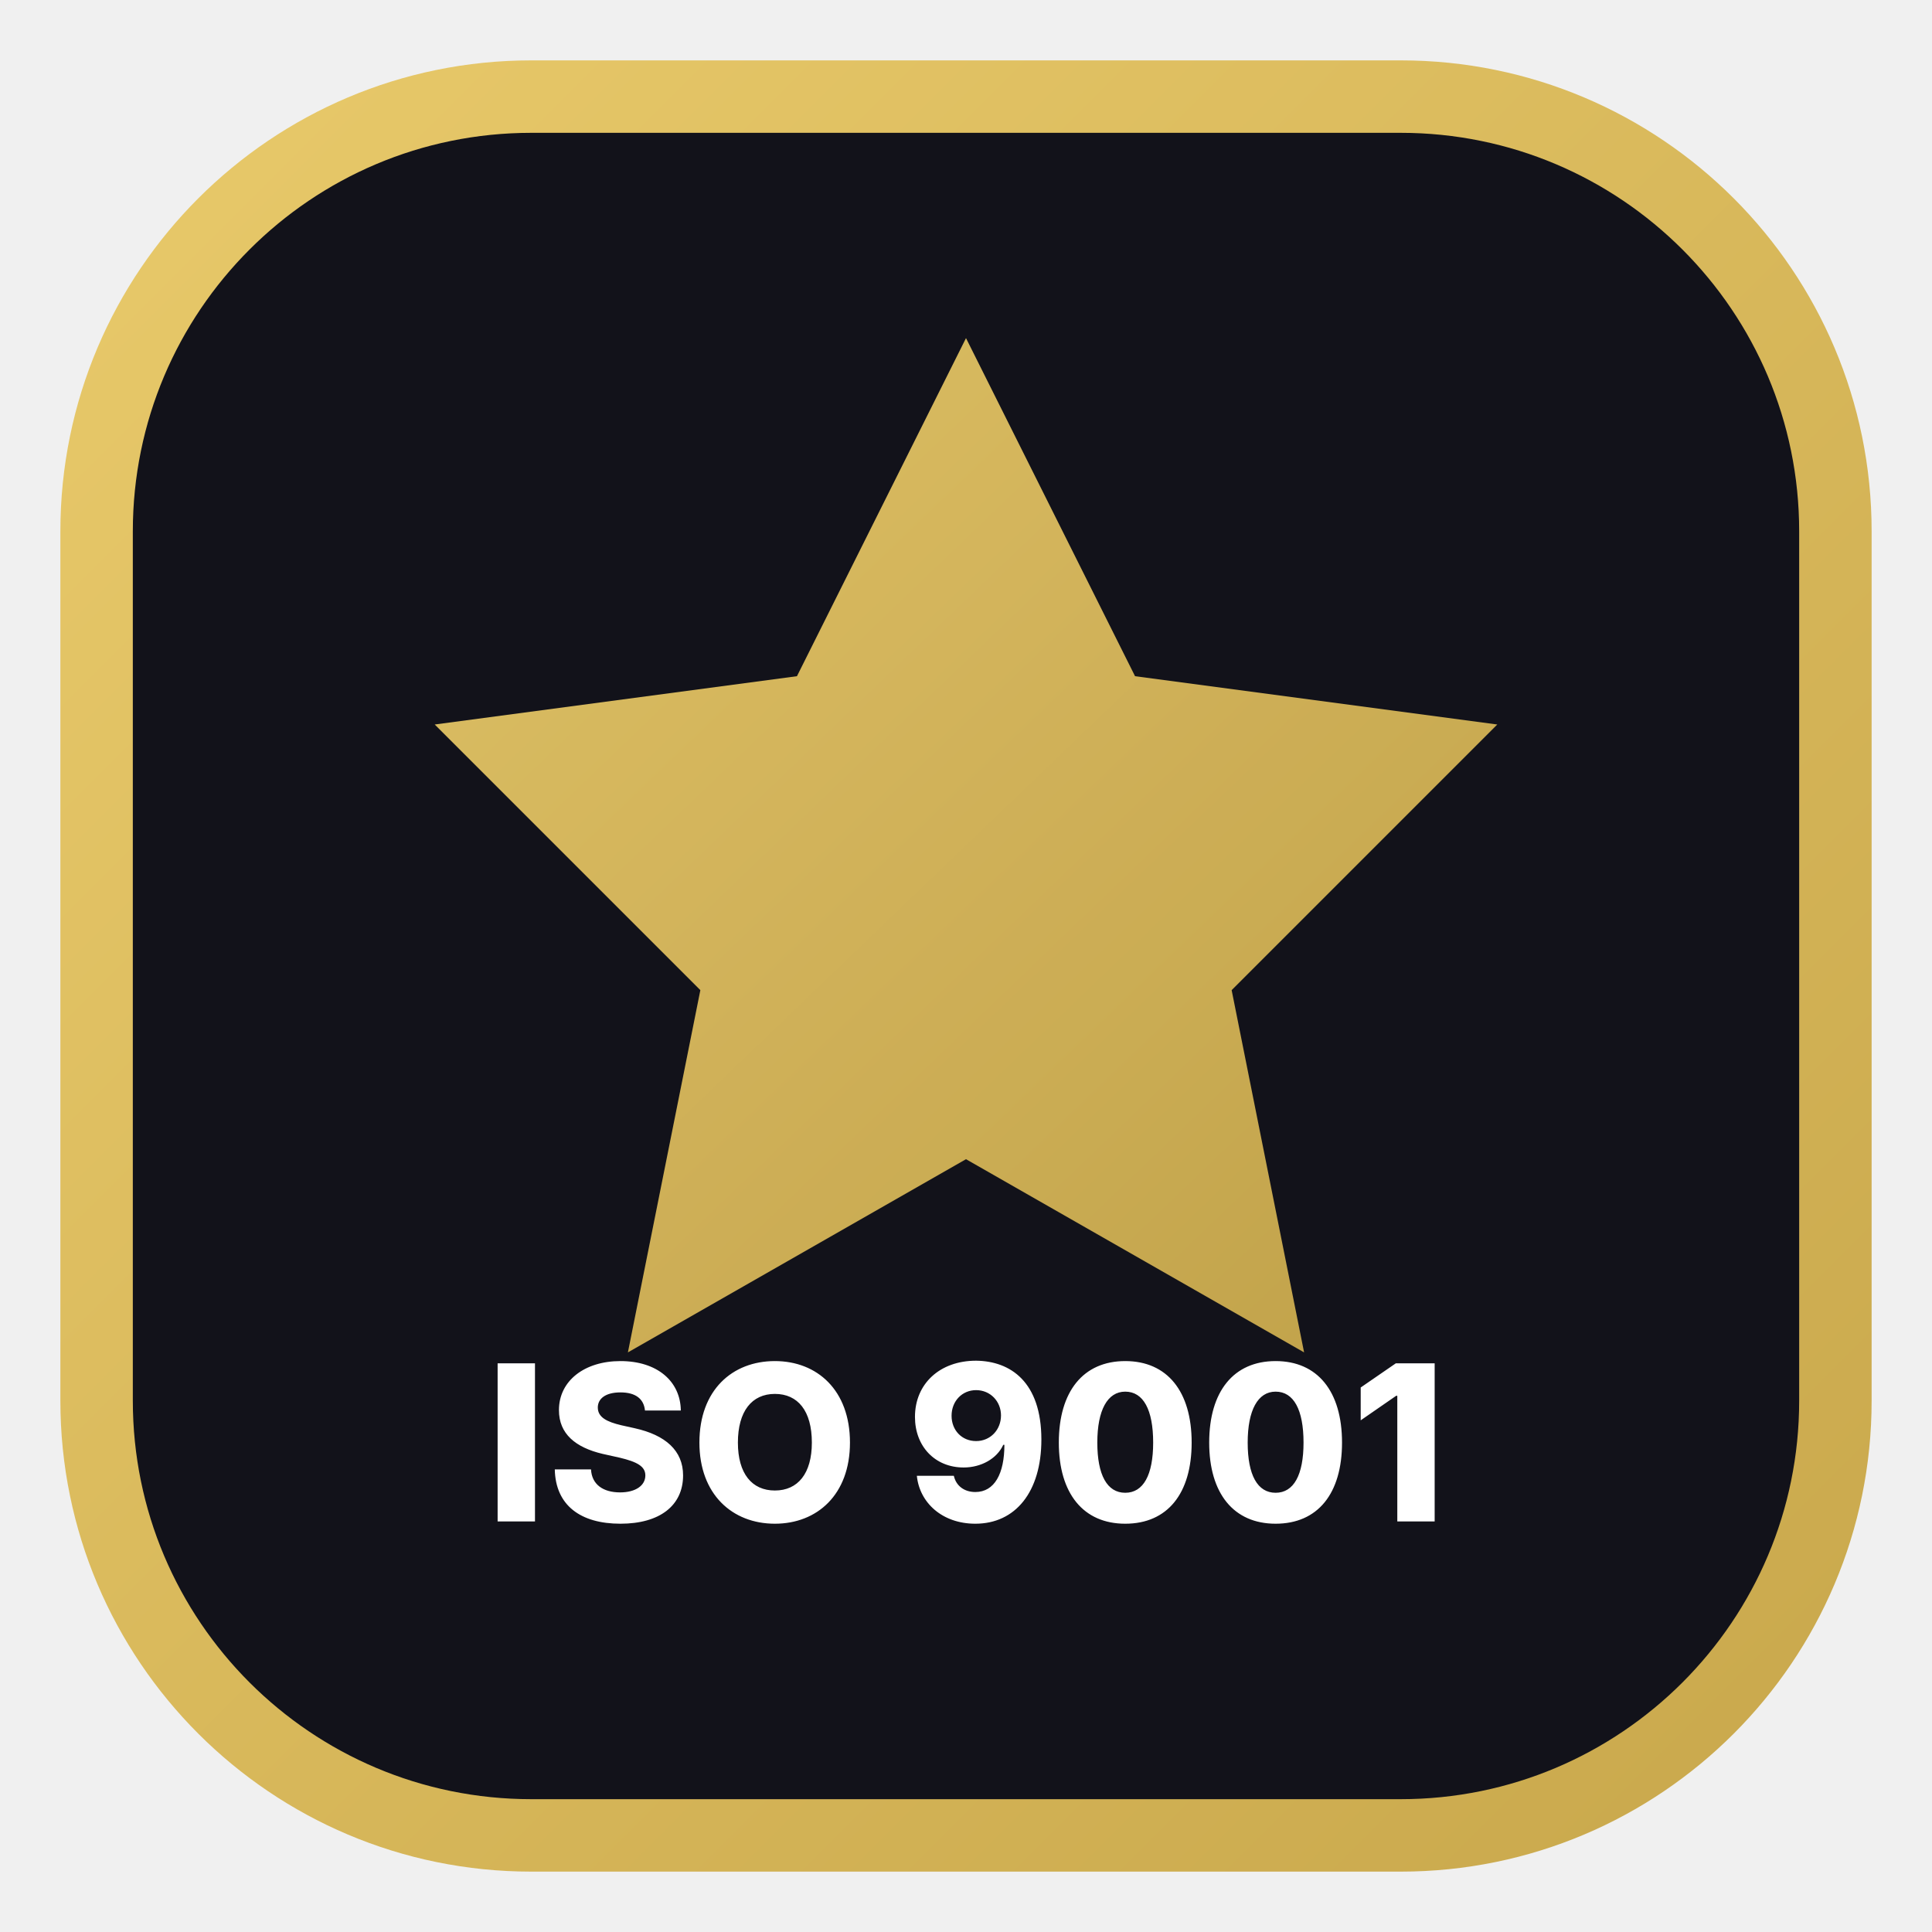
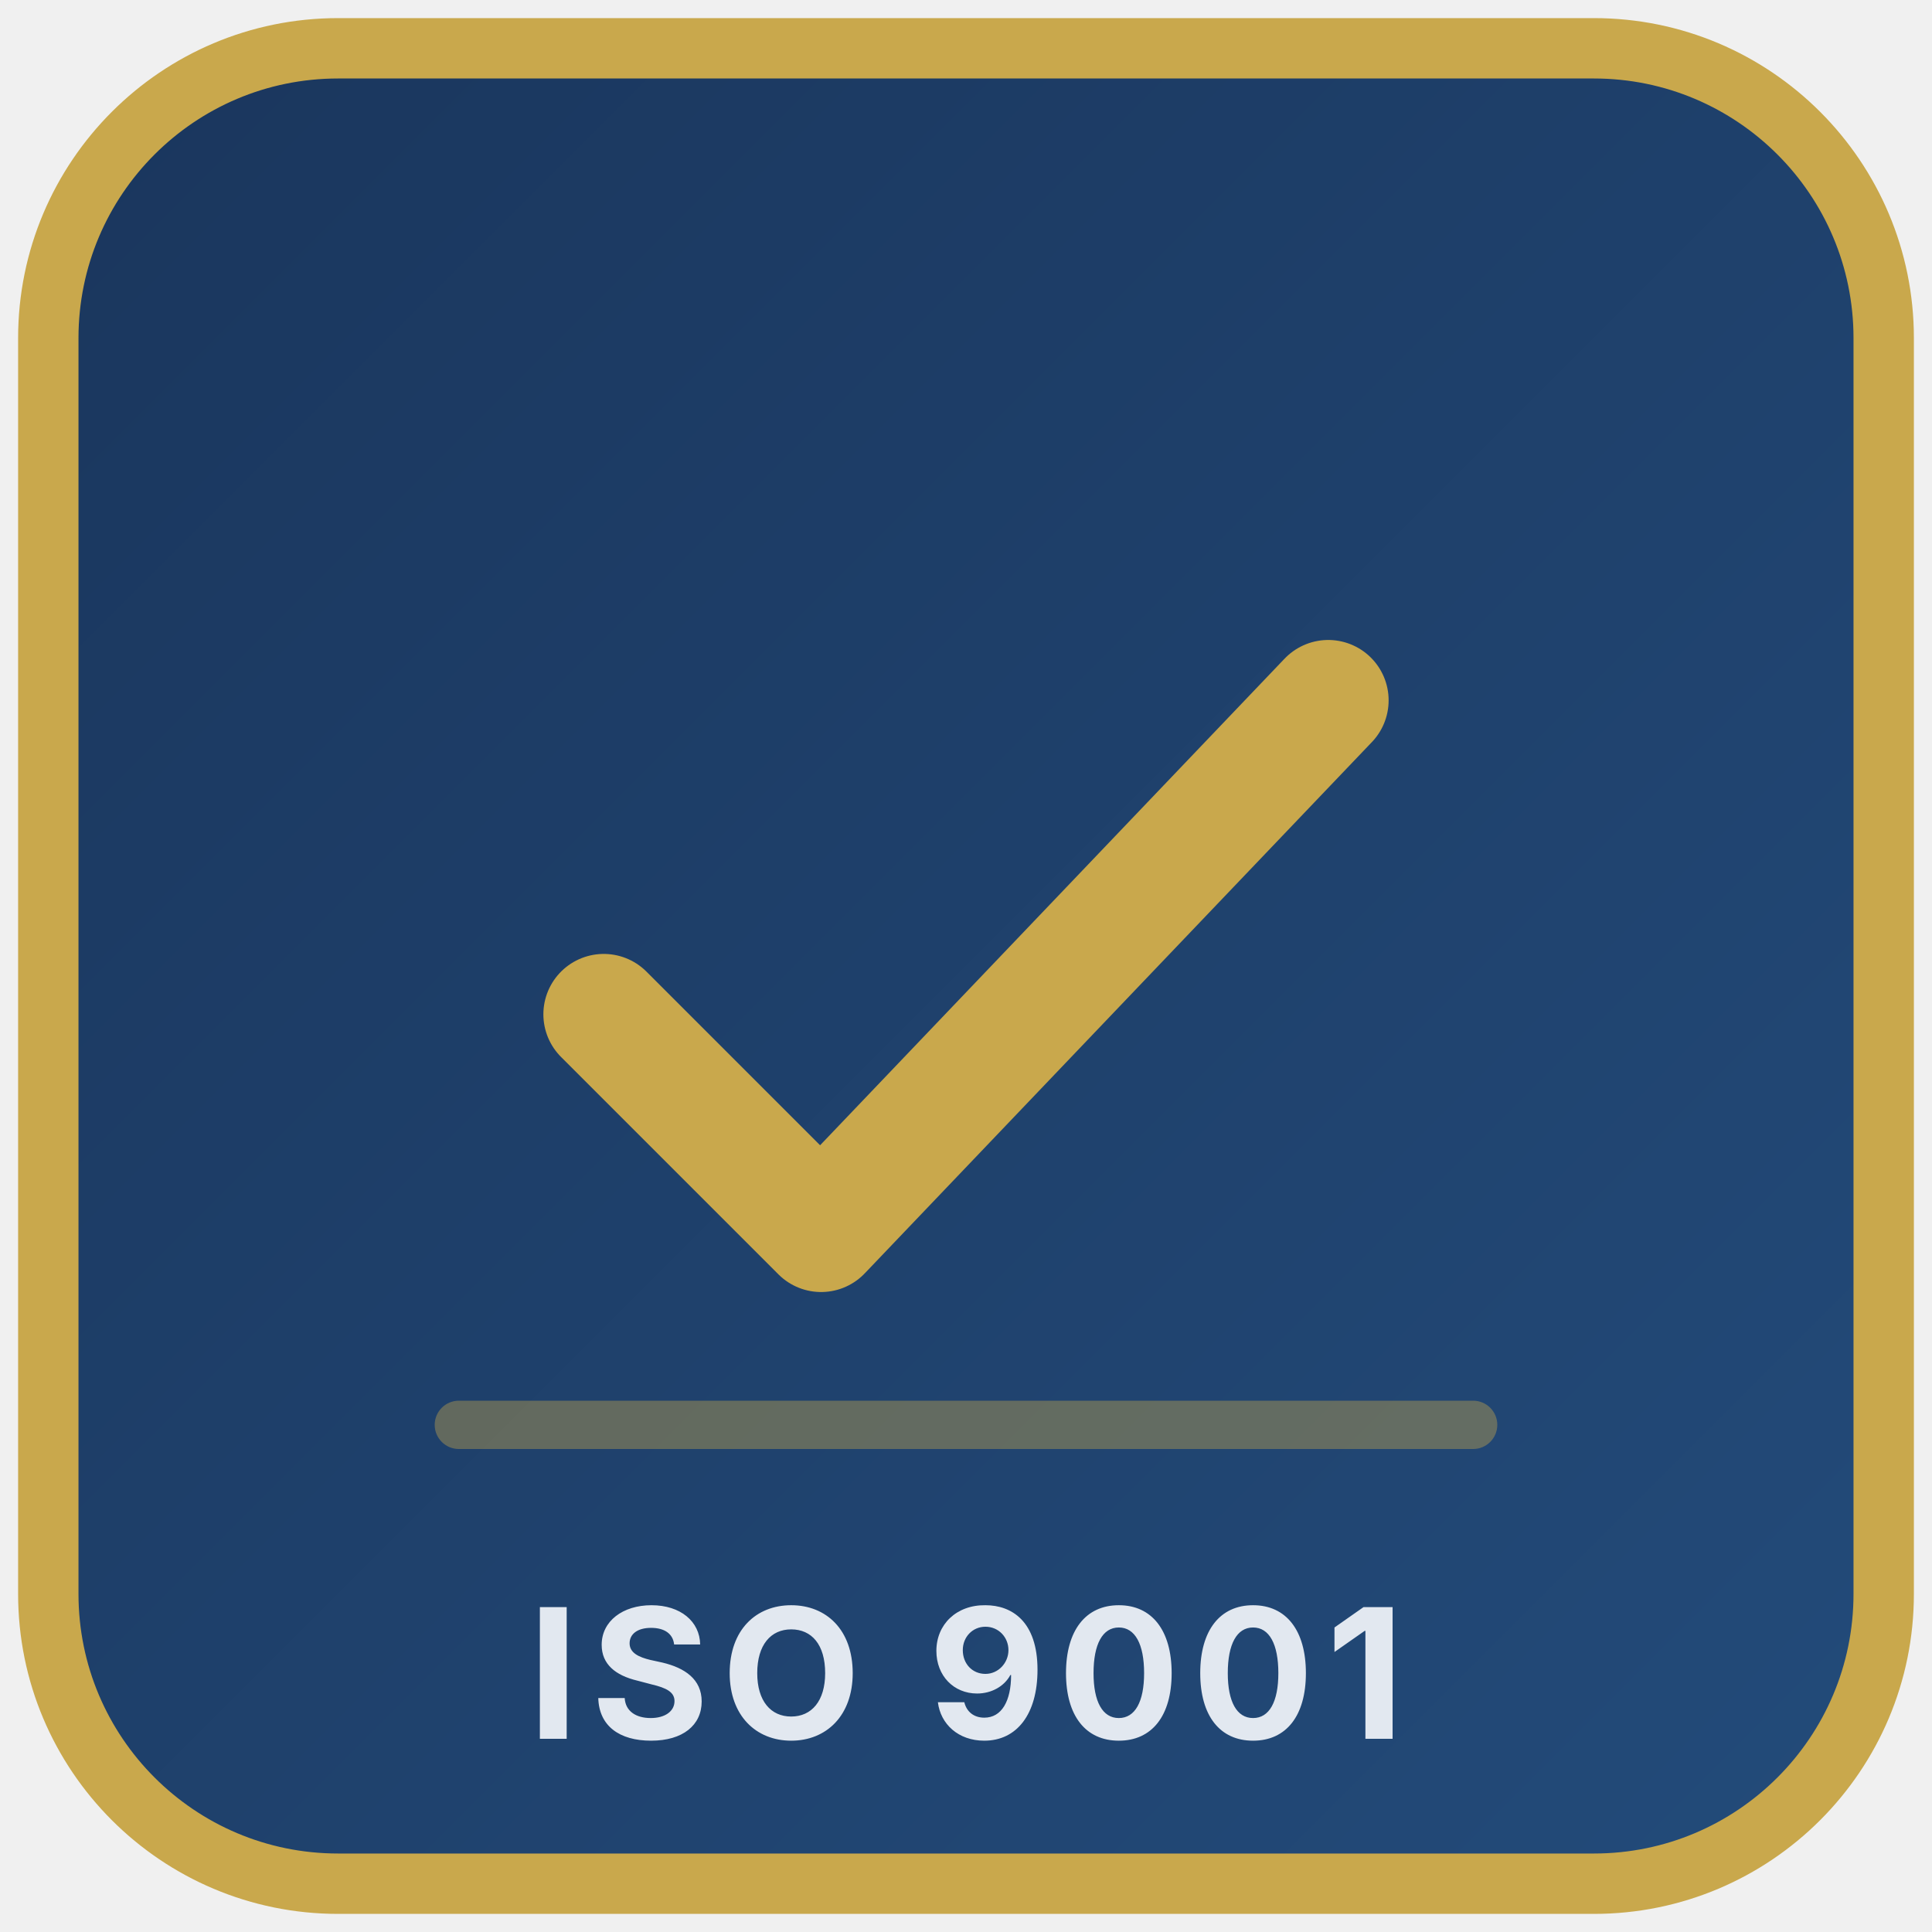
- <svg xmlns="http://www.w3.org/2000/svg" width="80" height="80" viewBox="0 0 80 80" role="img" aria-label="ISO 9001 certification badge">
+ <svg xmlns="http://www.w3.org/2000/svg" width="80" height="80" viewBox="0 0 80 80" role="img" aria-label="ISO 9001 Quality Management">
  <defs>
    <linearGradient id="g" x1="0" y1="0" x2="1" y2="1">
-       <stop offset="0%" stop-color="#E8C96A" />
-       <stop offset="100%" stop-color="#C9A84C" />
+       <stop offset="0%" stop-color="#1A365D" />
+       <stop offset="100%" stop-color="#234B7A" />
    </linearGradient>
  </defs>
-   <rect x="4" y="4" width="72" height="72" rx="18" fill="#12121A" stroke="url(#g)" stroke-width="3" />
-   <path d="M40 14l7 14 15 2-11 11 3 15-14-8-14 8 3-15-11-11 15-2z" fill="url(#g)" opacity=".95" />
-   <text x="40" y="63" text-anchor="middle" font-family="Inter, Arial, sans-serif" font-size="9" font-weight="800" fill="#FFFFFF">ISO 9001</text>
+   <rect x="2" y="2" width="76" height="76" rx="12" fill="url(#g)" stroke="#C9A84C" stroke-width="2.5" />
+   <path d="M25 42l9 9 21-22" fill="none" stroke="#C9A84C" stroke-width="5" stroke-linecap="round" stroke-linejoin="round" />
+   <rect x="18" y="58" width="44" height="2" rx="1" fill="#C9A84C" opacity="0.4" />
+   <text x="40" y="72" text-anchor="middle" font-family="Inter,Arial,sans-serif" font-size="7.5" font-weight="700" fill="#E2E8F0" letter-spacing="0.5">ISO 9001</text>
</svg>
